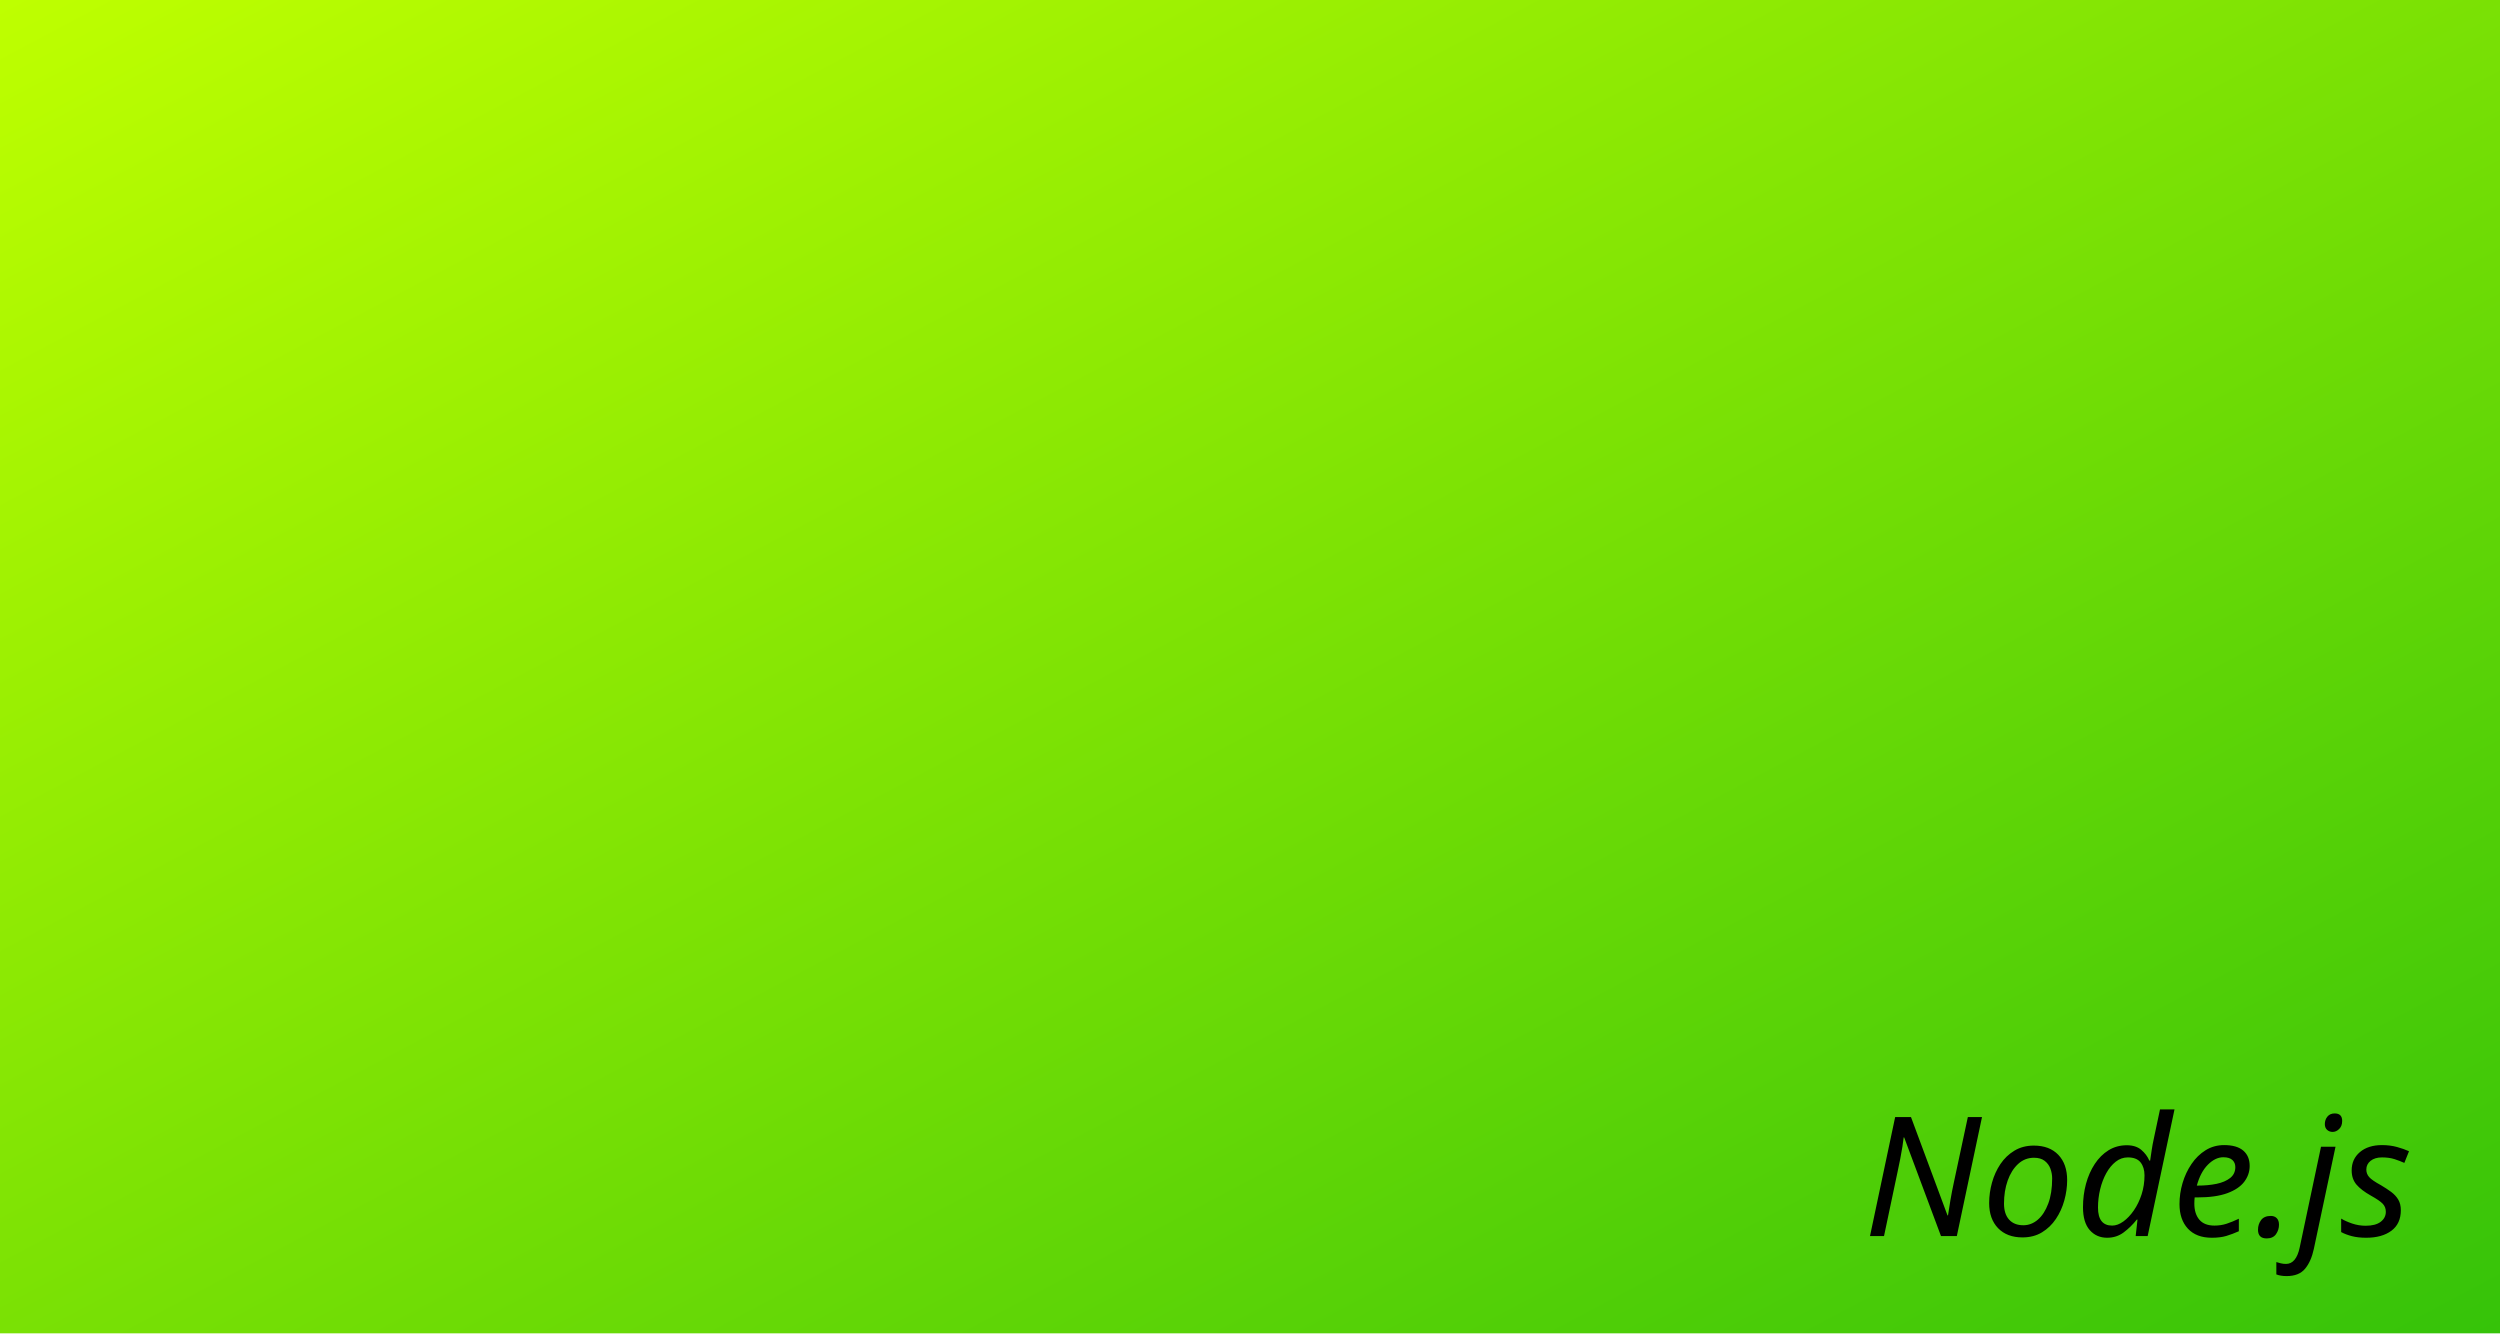
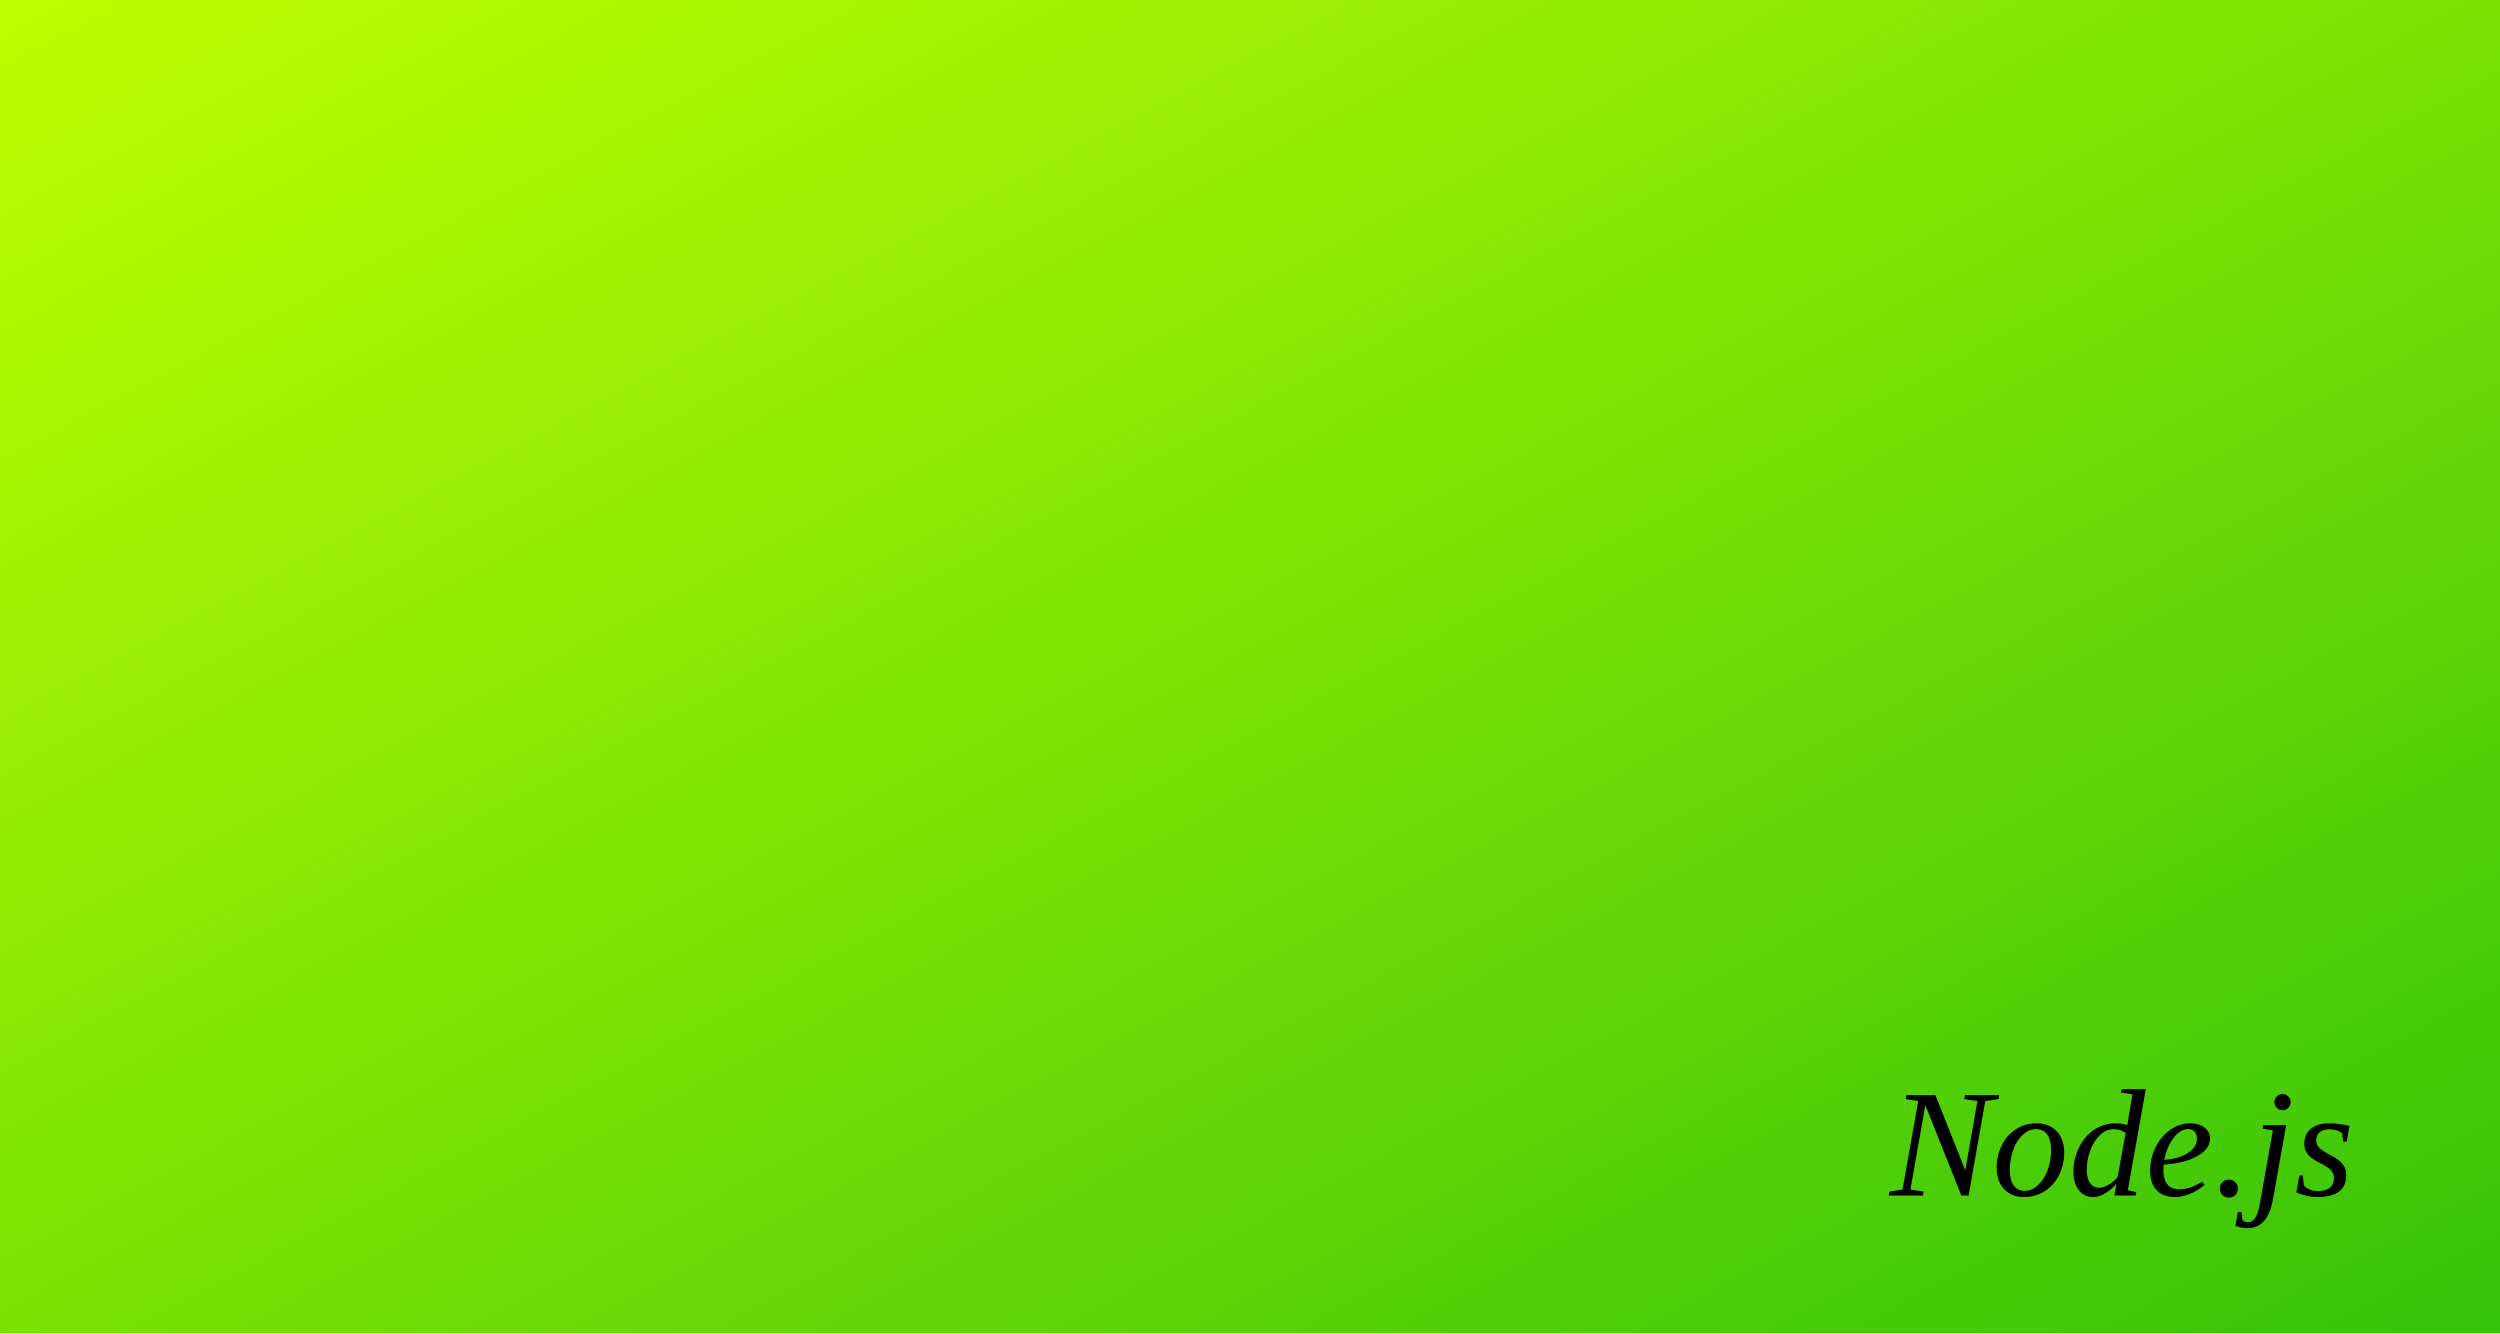
<svg xmlns="http://www.w3.org/2000/svg" style="isolation:isolate" viewBox="0 0 1500 800" width="1500" height="800">
  <defs>
-     <clipPath id="_clipPath_Fvyoz7i5RR0jfIX8Af8YgJtG21HvG0ix">
+     <clipPath id="_clipPath_BX4pMD3NLmie6UM5RumHdWpQZxMU0npM">
      <rect width="1500" height="800" />
    </clipPath>
  </defs>
-   <g clip-path="url(#_clipPath_Fvyoz7i5RR0jfIX8Af8YgJtG21HvG0ix)">
-     <linearGradient id="_lgradient_6" x1="-0.018" y1="-0.018" x2="1.009" y2="1.009" gradientTransform="matrix(1500,0,0,800,0,0)" gradientUnits="userSpaceOnUse">
+   <g clip-path="url(#_clipPath_BX4pMD3NLmie6UM5RumHdWpQZxMU0npM)">
+     <linearGradient id="_lgradient_7" x1="-0.018" y1="-0.018" x2="1.009" y2="1.009" gradientTransform="matrix(1500,0,0,800,0,0)" gradientUnits="userSpaceOnUse">
      <stop offset="1.739%" stop-opacity="1" style="stop-color:rgb(191,255,0)" />
      <stop offset="99.13%" stop-opacity="1" style="stop-color:rgb(53,195,9)" />
      <stop offset="100%" stop-opacity="1" style="stop-color:rgb(14,119,70)" />
    </linearGradient>
-     <rect x="0" y="0" width="1500" height="800" transform="matrix(1,0,0,1,0,0)" fill="url(#_lgradient_6)" />
-     <g transform="matrix(1,0,0,1,1118,650)">
-       <text transform="matrix(1,0,0,1,0,91.65)" style="font-family:'Franklin Gothic Medium';font-weight:400;font-size:100px;font-style:italic;fill:#000000;stroke:none;">Node.js</text>
+     <rect x="0" y="0" width="1500" height="800" transform="matrix(1,0,0,1,0,0)" fill="url(#_lgradient_7)" />
+     <g transform="matrix(1,0,0,1,1131.333,635.333)">
+       <text transform="matrix(1,0,0,1,2.561,81.982)" style="font-family:'Times New Roman';font-weight:400;font-size:92px;font-style:italic;font-variant-ligatures:none;fill:#000000;stroke:none;">Node.js</text>
    </g>
  </g>
</svg>
